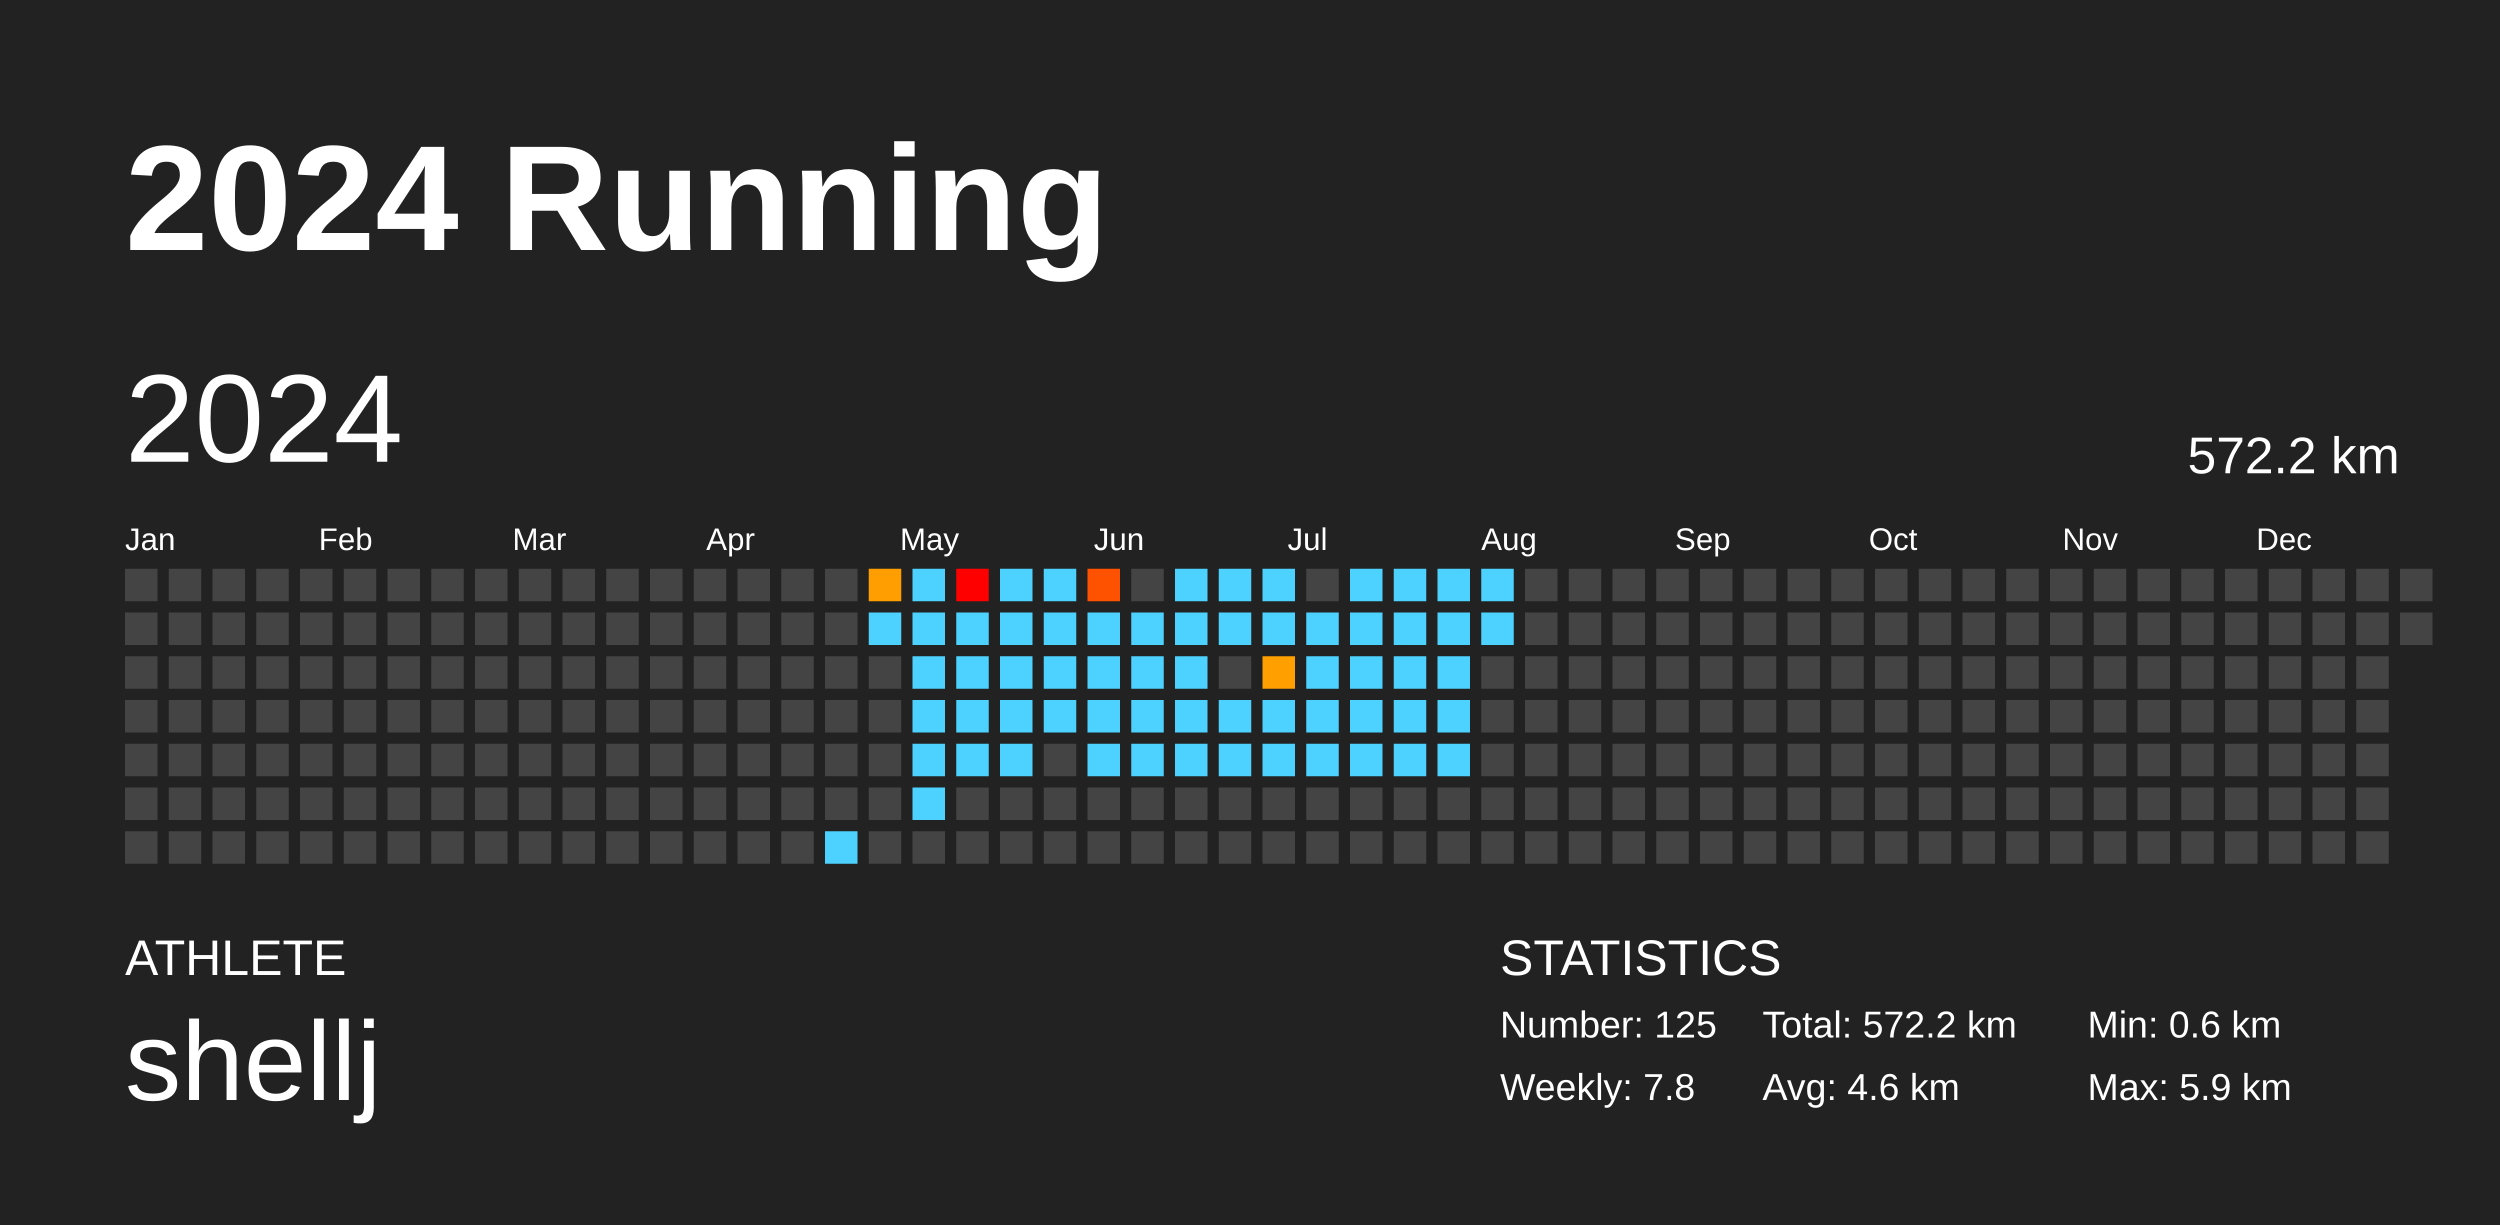
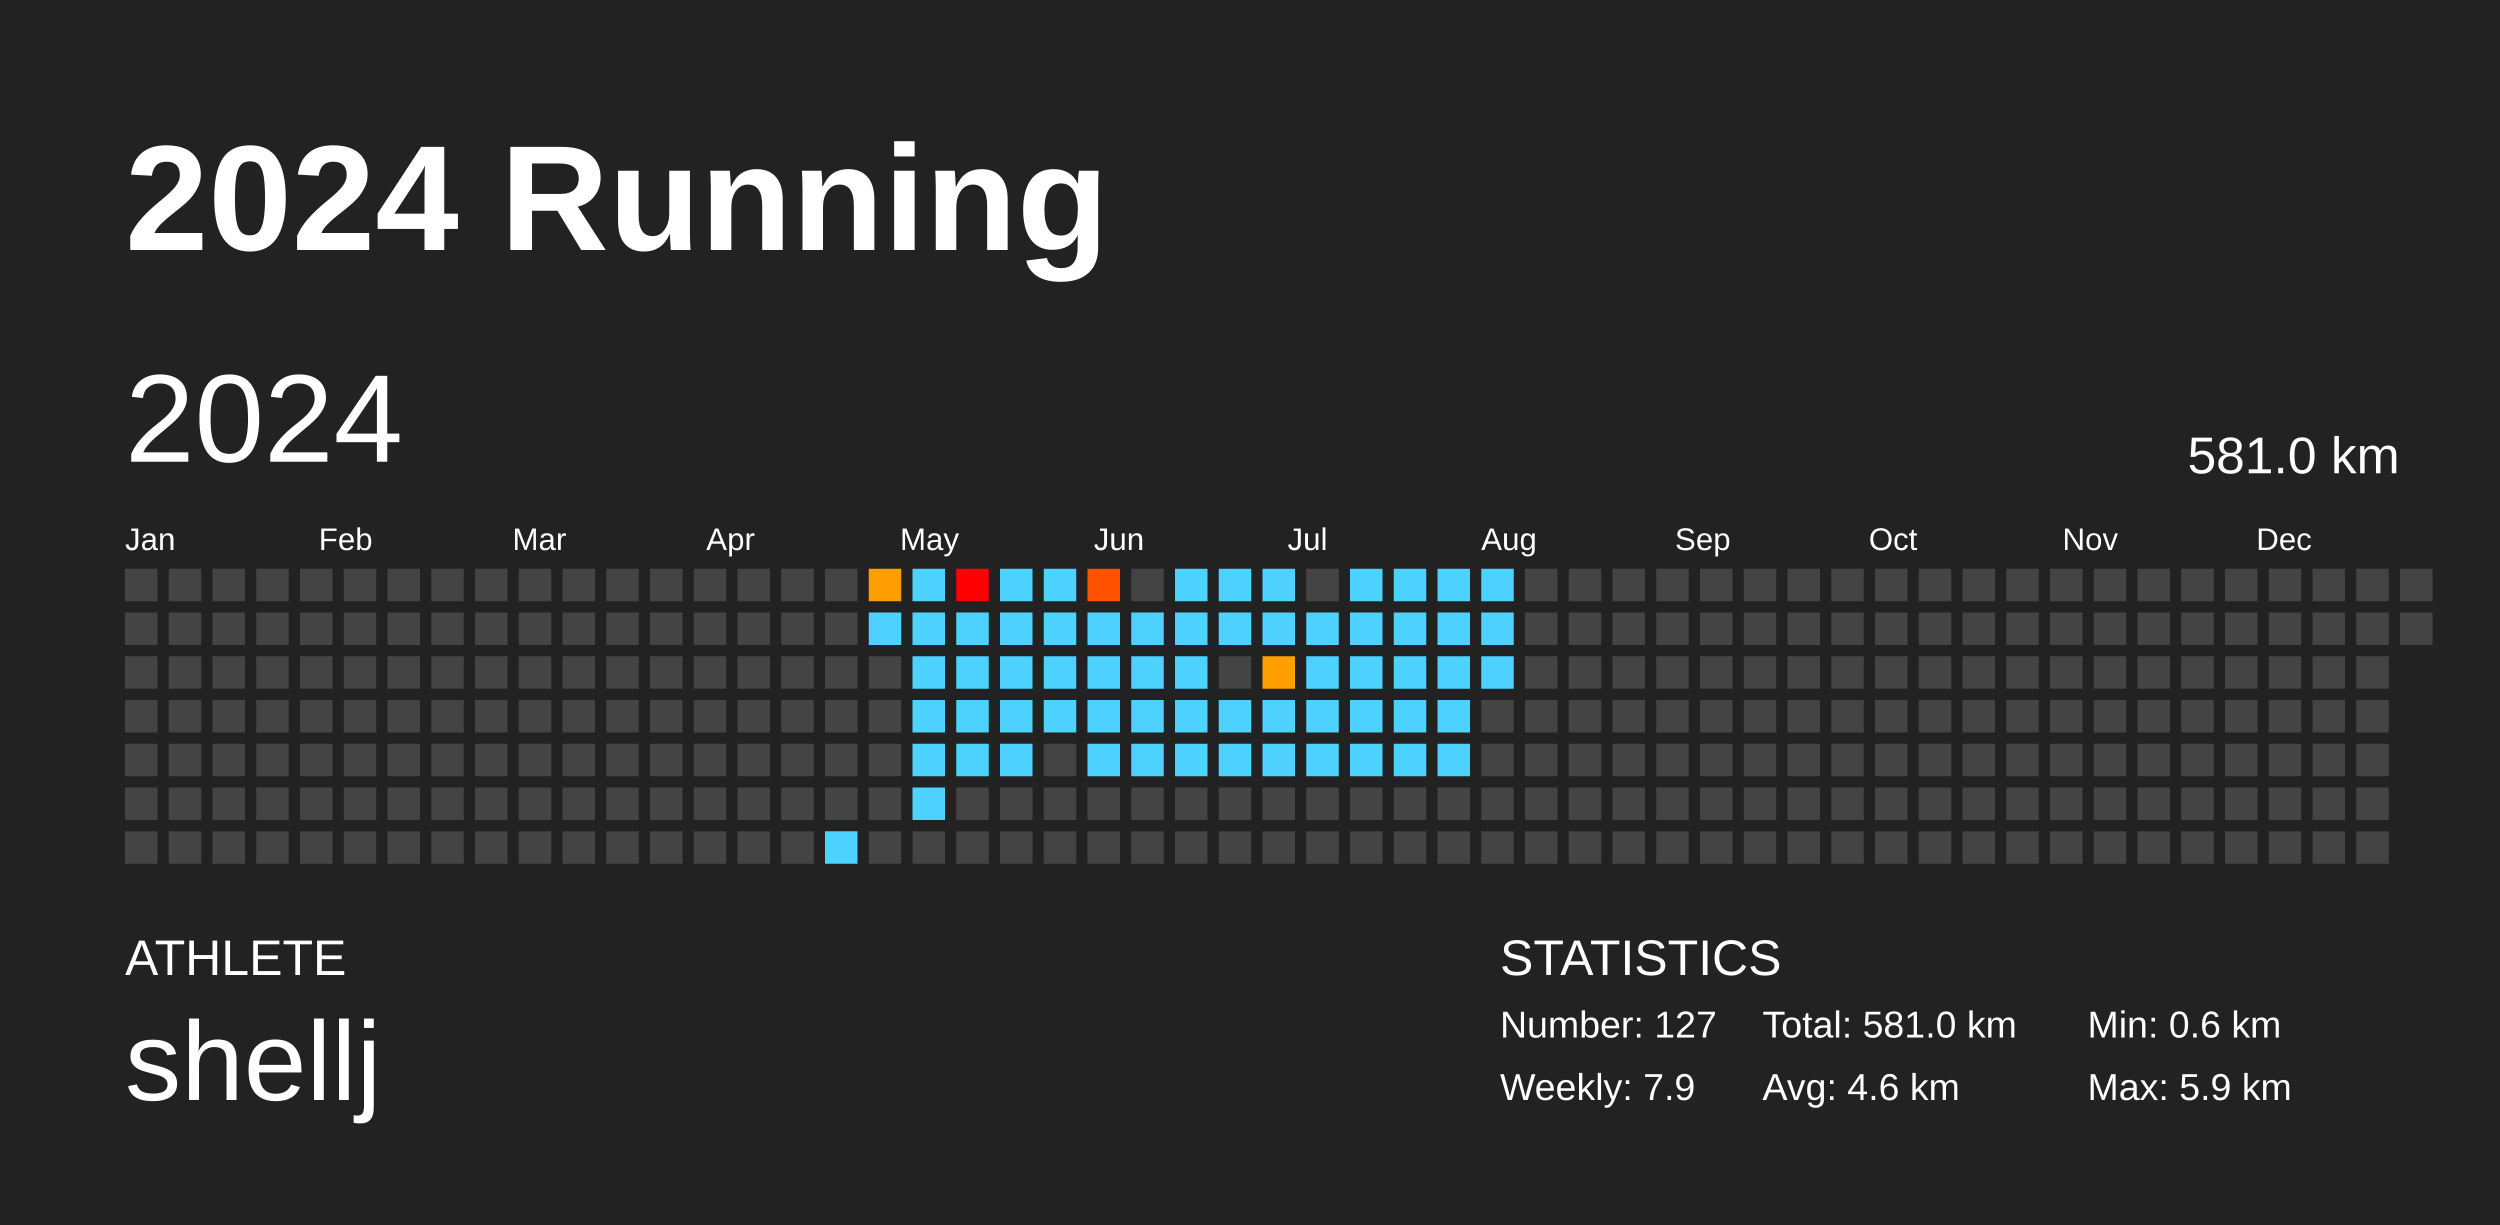
<svg xmlns="http://www.w3.org/2000/svg" baseProfile="full" height="98mm" version="1.1" viewBox="0,0,200,98" width="200mm">
  <defs />
  <rect fill="#222222" height="98" width="200" x="0" y="0" />
  <text fill="#FFFFFF" style="font-size:12px; font-family:Arial; font-weight:bold;" x="10" y="20">2024 Running</text>
  <text fill="#FFFFFF" style="font-size:4px; font-family:Arial" x="10" y="78">ATHLETE</text>
  <text fill="#FFFFFF" style="font-size:9px; font-family:Arial" x="10" y="88">shellj</text>
  <text fill="#FFFFFF" style="font-size:4px; font-family:Arial" x="120" y="78">STATISTICS</text>
-   <text fill="#FFFFFF" style="font-size:3px; font-family:Arial" x="120" y="83">Number: 125</text>
-   <text fill="#FFFFFF" style="font-size:3px; font-family:Arial" x="120" y="88">Weekly: 7.8</text>
-   <text fill="#FFFFFF" style="font-size:3px; font-family:Arial" x="141" y="83">Total: 572.2 km</text>
+   <text fill="#FFFFFF" style="font-size:3px; font-family:Arial" x="120" y="83">Number: 127</text>
+   <text fill="#FFFFFF" style="font-size:3px; font-family:Arial" x="120" y="88">Weekly: 7.9</text>
+   <text fill="#FFFFFF" style="font-size:3px; font-family:Arial" x="141" y="83">Total: 581.0 km</text>
  <text fill="#FFFFFF" style="font-size:3px; font-family:Arial" x="141" y="88">Avg: 4.6 km</text>
  <text fill="#FFFFFF" style="font-size:3px; font-family:Arial" x="167" y="83">Min: 0.6 km</text>
  <text fill="#FFFFFF" style="font-size:3px; font-family:Arial" x="167" y="88">Max: 5.9 km</text>
  <text dominant-baseline="hanging" fill="#FFFFFF" style="font-size:10.0px; font-family:Arial;" x="10" y="30">2024</text>
-   <text dominant-baseline="hanging" fill="#FFFFFF" style="font-size:4.125px; font-family:Arial;" x="175" y="35">572.2 km</text>
+   <text dominant-baseline="hanging" fill="#FFFFFF" style="font-size:4.125px; font-family:Arial;" x="175" y="35">581.0 km</text>
  <text fill="#FFFFFF" style="font-size:2.5px; font-family:Arial" x="10.0" y="44">Jan</text>
  <text fill="#FFFFFF" style="font-size:2.5px; font-family:Arial" x="25.5" y="44">Feb</text>
  <text fill="#FFFFFF" style="font-size:2.5px; font-family:Arial" x="41.0" y="44">Mar</text>
  <text fill="#FFFFFF" style="font-size:2.5px; font-family:Arial" x="56.5" y="44">Apr</text>
  <text fill="#FFFFFF" style="font-size:2.5px; font-family:Arial" x="72.0" y="44">May</text>
  <text fill="#FFFFFF" style="font-size:2.5px; font-family:Arial" x="87.5" y="44">Jun</text>
  <text fill="#FFFFFF" style="font-size:2.5px; font-family:Arial" x="103.0" y="44">Jul</text>
  <text fill="#FFFFFF" style="font-size:2.5px; font-family:Arial" x="118.5" y="44">Aug</text>
  <text fill="#FFFFFF" style="font-size:2.5px; font-family:Arial" x="134.0" y="44">Sep</text>
  <text fill="#FFFFFF" style="font-size:2.5px; font-family:Arial" x="149.5" y="44">Oct</text>
  <text fill="#FFFFFF" style="font-size:2.5px; font-family:Arial" x="165.0" y="44">Nov</text>
  <text fill="#FFFFFF" style="font-size:2.5px; font-family:Arial" x="180.5" y="44">Dec</text>
  <rect fill="#444444" height="2.6" width="2.6" x="10.0" y="45.5" />
  <rect fill="#444444" height="2.6" width="2.6" x="10.0" y="49.0" />
  <rect fill="#444444" height="2.6" width="2.6" x="10.0" y="52.5" />
  <rect fill="#444444" height="2.6" width="2.6" x="10.0" y="56.0" />
  <rect fill="#444444" height="2.6" width="2.6" x="10.0" y="59.5" />
  <rect fill="#444444" height="2.6" width="2.6" x="10.0" y="63.0" />
  <rect fill="#444444" height="2.6" width="2.6" x="10.0" y="66.5" />
  <rect fill="#444444" height="2.6" width="2.6" x="13.5" y="45.5" />
  <rect fill="#444444" height="2.6" width="2.6" x="13.5" y="49.0" />
  <rect fill="#444444" height="2.6" width="2.6" x="13.5" y="52.5" />
  <rect fill="#444444" height="2.6" width="2.6" x="13.5" y="56.0" />
  <rect fill="#444444" height="2.6" width="2.6" x="13.5" y="59.5" />
  <rect fill="#444444" height="2.6" width="2.6" x="13.5" y="63.0" />
  <rect fill="#444444" height="2.6" width="2.6" x="13.5" y="66.5" />
  <rect fill="#444444" height="2.6" width="2.6" x="17.0" y="45.5" />
  <rect fill="#444444" height="2.6" width="2.6" x="17.0" y="49.0" />
  <rect fill="#444444" height="2.6" width="2.6" x="17.0" y="52.5" />
  <rect fill="#444444" height="2.6" width="2.6" x="17.0" y="56.0" />
  <rect fill="#444444" height="2.6" width="2.6" x="17.0" y="59.5" />
  <rect fill="#444444" height="2.6" width="2.6" x="17.0" y="63.0" />
  <rect fill="#444444" height="2.6" width="2.6" x="17.0" y="66.5" />
  <rect fill="#444444" height="2.6" width="2.6" x="20.5" y="45.5" />
  <rect fill="#444444" height="2.6" width="2.6" x="20.5" y="49.0" />
  <rect fill="#444444" height="2.6" width="2.6" x="20.5" y="52.5" />
  <rect fill="#444444" height="2.6" width="2.6" x="20.5" y="56.0" />
  <rect fill="#444444" height="2.6" width="2.6" x="20.5" y="59.5" />
  <rect fill="#444444" height="2.6" width="2.6" x="20.5" y="63.0" />
  <rect fill="#444444" height="2.6" width="2.6" x="20.5" y="66.5" />
  <rect fill="#444444" height="2.6" width="2.6" x="24.0" y="45.5" />
  <rect fill="#444444" height="2.6" width="2.6" x="24.0" y="49.0" />
  <rect fill="#444444" height="2.6" width="2.6" x="24.0" y="52.5" />
  <rect fill="#444444" height="2.6" width="2.6" x="24.0" y="56.0" />
  <rect fill="#444444" height="2.6" width="2.6" x="24.0" y="59.5" />
  <rect fill="#444444" height="2.6" width="2.6" x="24.0" y="63.0" />
  <rect fill="#444444" height="2.6" width="2.6" x="24.0" y="66.5" />
  <rect fill="#444444" height="2.6" width="2.6" x="27.5" y="45.5" />
  <rect fill="#444444" height="2.6" width="2.6" x="27.5" y="49.0" />
  <rect fill="#444444" height="2.6" width="2.6" x="27.5" y="52.5" />
  <rect fill="#444444" height="2.6" width="2.6" x="27.5" y="56.0" />
  <rect fill="#444444" height="2.6" width="2.6" x="27.5" y="59.5" />
  <rect fill="#444444" height="2.6" width="2.6" x="27.5" y="63.0" />
  <rect fill="#444444" height="2.6" width="2.6" x="27.5" y="66.5" />
  <rect fill="#444444" height="2.6" width="2.6" x="31.0" y="45.5" />
  <rect fill="#444444" height="2.6" width="2.6" x="31.0" y="49.0" />
  <rect fill="#444444" height="2.6" width="2.6" x="31.0" y="52.5" />
  <rect fill="#444444" height="2.6" width="2.6" x="31.0" y="56.0" />
  <rect fill="#444444" height="2.6" width="2.6" x="31.0" y="59.5" />
  <rect fill="#444444" height="2.6" width="2.6" x="31.0" y="63.0" />
  <rect fill="#444444" height="2.6" width="2.6" x="31.0" y="66.5" />
  <rect fill="#444444" height="2.6" width="2.6" x="34.5" y="45.5" />
  <rect fill="#444444" height="2.6" width="2.6" x="34.5" y="49.0" />
  <rect fill="#444444" height="2.6" width="2.6" x="34.5" y="52.5" />
  <rect fill="#444444" height="2.6" width="2.6" x="34.5" y="56.0" />
  <rect fill="#444444" height="2.6" width="2.6" x="34.5" y="59.5" />
  <rect fill="#444444" height="2.6" width="2.6" x="34.5" y="63.0" />
  <rect fill="#444444" height="2.6" width="2.6" x="34.5" y="66.5" />
  <rect fill="#444444" height="2.6" width="2.6" x="38.0" y="45.5" />
  <rect fill="#444444" height="2.6" width="2.6" x="38.0" y="49.0" />
  <rect fill="#444444" height="2.6" width="2.6" x="38.0" y="52.5" />
  <rect fill="#444444" height="2.6" width="2.6" x="38.0" y="56.0" />
  <rect fill="#444444" height="2.6" width="2.6" x="38.0" y="59.5" />
  <rect fill="#444444" height="2.6" width="2.6" x="38.0" y="63.0" />
  <rect fill="#444444" height="2.6" width="2.6" x="38.0" y="66.5" />
  <rect fill="#444444" height="2.6" width="2.6" x="41.5" y="45.5" />
  <rect fill="#444444" height="2.6" width="2.6" x="41.5" y="49.0" />
  <rect fill="#444444" height="2.6" width="2.6" x="41.5" y="52.5" />
  <rect fill="#444444" height="2.6" width="2.6" x="41.5" y="56.0" />
  <rect fill="#444444" height="2.6" width="2.6" x="41.5" y="59.5" />
  <rect fill="#444444" height="2.6" width="2.6" x="41.5" y="63.0" />
  <rect fill="#444444" height="2.6" width="2.6" x="41.5" y="66.5" />
  <rect fill="#444444" height="2.6" width="2.6" x="45.0" y="45.5" />
  <rect fill="#444444" height="2.6" width="2.6" x="45.0" y="49.0" />
  <rect fill="#444444" height="2.6" width="2.6" x="45.0" y="52.5" />
  <rect fill="#444444" height="2.6" width="2.6" x="45.0" y="56.0" />
  <rect fill="#444444" height="2.6" width="2.6" x="45.0" y="59.5" />
  <rect fill="#444444" height="2.6" width="2.6" x="45.0" y="63.0" />
  <rect fill="#444444" height="2.6" width="2.6" x="45.0" y="66.5" />
  <rect fill="#444444" height="2.6" width="2.6" x="48.5" y="45.5" />
  <rect fill="#444444" height="2.6" width="2.6" x="48.5" y="49.0" />
  <rect fill="#444444" height="2.6" width="2.6" x="48.5" y="52.5" />
  <rect fill="#444444" height="2.6" width="2.6" x="48.5" y="56.0" />
  <rect fill="#444444" height="2.6" width="2.6" x="48.5" y="59.5" />
  <rect fill="#444444" height="2.6" width="2.6" x="48.5" y="63.0" />
  <rect fill="#444444" height="2.6" width="2.6" x="48.5" y="66.5" />
  <rect fill="#444444" height="2.6" width="2.6" x="52.0" y="45.5" />
  <rect fill="#444444" height="2.6" width="2.6" x="52.0" y="49.0" />
  <rect fill="#444444" height="2.6" width="2.6" x="52.0" y="52.5" />
  <rect fill="#444444" height="2.6" width="2.6" x="52.0" y="56.0" />
  <rect fill="#444444" height="2.6" width="2.6" x="52.0" y="59.5" />
  <rect fill="#444444" height="2.6" width="2.6" x="52.0" y="63.0" />
  <rect fill="#444444" height="2.6" width="2.6" x="52.0" y="66.5" />
  <rect fill="#444444" height="2.6" width="2.6" x="55.5" y="45.5" />
  <rect fill="#444444" height="2.6" width="2.6" x="55.5" y="49.0" />
  <rect fill="#444444" height="2.6" width="2.6" x="55.5" y="52.5" />
  <rect fill="#444444" height="2.6" width="2.6" x="55.5" y="56.0" />
  <rect fill="#444444" height="2.6" width="2.6" x="55.5" y="59.5" />
  <rect fill="#444444" height="2.6" width="2.6" x="55.5" y="63.0" />
  <rect fill="#444444" height="2.6" width="2.6" x="55.5" y="66.5" />
  <rect fill="#444444" height="2.6" width="2.6" x="59.0" y="45.5" />
  <rect fill="#444444" height="2.6" width="2.6" x="59.0" y="49.0" />
  <rect fill="#444444" height="2.6" width="2.6" x="59.0" y="52.5" />
  <rect fill="#444444" height="2.6" width="2.6" x="59.0" y="56.0" />
  <rect fill="#444444" height="2.6" width="2.6" x="59.0" y="59.5" />
  <rect fill="#444444" height="2.6" width="2.6" x="59.0" y="63.0" />
  <rect fill="#444444" height="2.6" width="2.6" x="59.0" y="66.5" />
  <rect fill="#444444" height="2.6" width="2.6" x="62.5" y="45.5" />
  <rect fill="#444444" height="2.6" width="2.6" x="62.5" y="49.0" />
  <rect fill="#444444" height="2.6" width="2.6" x="62.5" y="52.5" />
  <rect fill="#444444" height="2.6" width="2.6" x="62.5" y="56.0" />
  <rect fill="#444444" height="2.6" width="2.6" x="62.5" y="59.5" />
  <rect fill="#444444" height="2.6" width="2.6" x="62.5" y="63.0" />
  <rect fill="#444444" height="2.6" width="2.6" x="62.5" y="66.5" />
  <rect fill="#444444" height="2.6" width="2.6" x="66.0" y="45.5" />
  <rect fill="#444444" height="2.6" width="2.6" x="66.0" y="49.0" />
  <rect fill="#444444" height="2.6" width="2.6" x="66.0" y="52.5" />
  <rect fill="#444444" height="2.6" width="2.6" x="66.0" y="56.0" />
  <rect fill="#444444" height="2.6" width="2.6" x="66.0" y="59.5" />
  <rect fill="#444444" height="2.6" width="2.6" x="66.0" y="63.0" />
  <rect fill="#4dd2ff" height="2.6" width="2.6" x="66.0" y="66.5" />
  <rect fill="#ff9e00" height="2.6" width="2.6" x="69.5" y="45.5" />
  <rect fill="#4dd2ff" height="2.6" width="2.6" x="69.5" y="49.0" />
  <rect fill="#444444" height="2.6" width="2.6" x="69.5" y="52.5" />
  <rect fill="#444444" height="2.6" width="2.6" x="69.5" y="56.0" />
  <rect fill="#444444" height="2.6" width="2.6" x="69.5" y="59.5" />
  <rect fill="#444444" height="2.6" width="2.6" x="69.5" y="63.0" />
  <rect fill="#444444" height="2.6" width="2.6" x="69.5" y="66.5" />
  <rect fill="#4dd2ff" height="2.6" width="2.6" x="73.0" y="45.5" />
  <rect fill="#4dd2ff" height="2.6" width="2.6" x="73.0" y="49.0" />
  <rect fill="#4dd2ff" height="2.6" width="2.6" x="73.0" y="52.5" />
  <rect fill="#4dd2ff" height="2.6" width="2.6" x="73.0" y="56.0" />
  <rect fill="#4dd2ff" height="2.6" width="2.6" x="73.0" y="59.5" />
  <rect fill="#4dd2ff" height="2.6" width="2.6" x="73.0" y="63.0" />
  <rect fill="#444444" height="2.6" width="2.6" x="73.0" y="66.5" />
  <rect fill="red" height="2.6" width="2.6" x="76.5" y="45.5" />
  <rect fill="#4dd2ff" height="2.6" width="2.6" x="76.5" y="49.0" />
  <rect fill="#4dd2ff" height="2.6" width="2.6" x="76.5" y="52.5" />
  <rect fill="#4dd2ff" height="2.6" width="2.6" x="76.5" y="56.0" />
  <rect fill="#4dd2ff" height="2.6" width="2.6" x="76.5" y="59.5" />
  <rect fill="#444444" height="2.6" width="2.6" x="76.5" y="63.0" />
  <rect fill="#444444" height="2.6" width="2.6" x="76.5" y="66.5" />
  <rect fill="#4dd2ff" height="2.6" width="2.6" x="80.0" y="45.5" />
  <rect fill="#4dd2ff" height="2.6" width="2.6" x="80.0" y="49.0" />
  <rect fill="#4dd2ff" height="2.6" width="2.6" x="80.0" y="52.5" />
  <rect fill="#4dd2ff" height="2.6" width="2.6" x="80.0" y="56.0" />
  <rect fill="#4dd2ff" height="2.6" width="2.6" x="80.0" y="59.5" />
  <rect fill="#444444" height="2.6" width="2.6" x="80.0" y="63.0" />
  <rect fill="#444444" height="2.6" width="2.6" x="80.0" y="66.5" />
  <rect fill="#4dd2ff" height="2.6" width="2.6" x="83.5" y="45.5" />
  <rect fill="#4dd2ff" height="2.6" width="2.6" x="83.5" y="49.0" />
  <rect fill="#4dd2ff" height="2.6" width="2.6" x="83.5" y="52.5" />
  <rect fill="#4dd2ff" height="2.6" width="2.6" x="83.5" y="56.0" />
  <rect fill="#444444" height="2.6" width="2.6" x="83.5" y="59.5" />
  <rect fill="#444444" height="2.6" width="2.6" x="83.5" y="63.0" />
  <rect fill="#444444" height="2.6" width="2.6" x="83.5" y="66.5" />
  <rect fill="#ff5200" height="2.6" width="2.6" x="87.0" y="45.5" />
  <rect fill="#4dd2ff" height="2.6" width="2.6" x="87.0" y="49.0" />
  <rect fill="#4dd2ff" height="2.6" width="2.6" x="87.0" y="52.5" />
  <rect fill="#4dd2ff" height="2.6" width="2.6" x="87.0" y="56.0" />
  <rect fill="#4dd2ff" height="2.6" width="2.6" x="87.0" y="59.5" />
  <rect fill="#444444" height="2.6" width="2.6" x="87.0" y="63.0" />
  <rect fill="#444444" height="2.6" width="2.6" x="87.0" y="66.5" />
  <rect fill="#444444" height="2.6" width="2.6" x="90.5" y="45.5" />
  <rect fill="#4dd2ff" height="2.6" width="2.6" x="90.5" y="49.0" />
  <rect fill="#4dd2ff" height="2.6" width="2.6" x="90.5" y="52.5" />
  <rect fill="#4dd2ff" height="2.6" width="2.6" x="90.5" y="56.0" />
  <rect fill="#4dd2ff" height="2.6" width="2.6" x="90.5" y="59.5" />
  <rect fill="#444444" height="2.6" width="2.6" x="90.5" y="63.0" />
  <rect fill="#444444" height="2.6" width="2.6" x="90.5" y="66.5" />
  <rect fill="#4dd2ff" height="2.6" width="2.6" x="94.0" y="45.5" />
  <rect fill="#4dd2ff" height="2.6" width="2.6" x="94.0" y="49.0" />
  <rect fill="#4dd2ff" height="2.6" width="2.6" x="94.0" y="52.5" />
  <rect fill="#4dd2ff" height="2.6" width="2.6" x="94.0" y="56.0" />
  <rect fill="#4dd2ff" height="2.6" width="2.6" x="94.0" y="59.5" />
  <rect fill="#444444" height="2.6" width="2.6" x="94.0" y="63.0" />
  <rect fill="#444444" height="2.6" width="2.6" x="94.0" y="66.5" />
  <rect fill="#4dd2ff" height="2.6" width="2.6" x="97.5" y="45.5" />
  <rect fill="#4dd2ff" height="2.6" width="2.6" x="97.5" y="49.0" />
  <rect fill="#444444" height="2.6" width="2.6" x="97.5" y="52.5" />
  <rect fill="#4dd2ff" height="2.6" width="2.6" x="97.5" y="56.0" />
  <rect fill="#4dd2ff" height="2.6" width="2.6" x="97.5" y="59.5" />
  <rect fill="#444444" height="2.6" width="2.6" x="97.5" y="63.0" />
  <rect fill="#444444" height="2.6" width="2.6" x="97.5" y="66.5" />
  <rect fill="#4dd2ff" height="2.6" width="2.6" x="101.0" y="45.5" />
  <rect fill="#4dd2ff" height="2.6" width="2.6" x="101.0" y="49.0" />
  <rect fill="#ffa000" height="2.6" width="2.6" x="101.0" y="52.5" />
  <rect fill="#4dd2ff" height="2.6" width="2.6" x="101.0" y="56.0" />
  <rect fill="#4dd2ff" height="2.6" width="2.6" x="101.0" y="59.5" />
  <rect fill="#444444" height="2.6" width="2.6" x="101.0" y="63.0" />
  <rect fill="#444444" height="2.6" width="2.6" x="101.0" y="66.5" />
  <rect fill="#444444" height="2.6" width="2.6" x="104.5" y="45.5" />
  <rect fill="#4dd2ff" height="2.6" width="2.6" x="104.5" y="49.0" />
  <rect fill="#4dd2ff" height="2.6" width="2.6" x="104.5" y="52.5" />
  <rect fill="#4dd2ff" height="2.6" width="2.6" x="104.5" y="56.0" />
  <rect fill="#4dd2ff" height="2.6" width="2.6" x="104.5" y="59.5" />
  <rect fill="#444444" height="2.6" width="2.6" x="104.5" y="63.0" />
  <rect fill="#444444" height="2.6" width="2.6" x="104.5" y="66.5" />
  <rect fill="#4dd2ff" height="2.6" width="2.6" x="108.0" y="45.5" />
  <rect fill="#4dd2ff" height="2.6" width="2.6" x="108.0" y="49.0" />
  <rect fill="#4dd2ff" height="2.6" width="2.6" x="108.0" y="52.5" />
  <rect fill="#4dd2ff" height="2.6" width="2.6" x="108.0" y="56.0" />
  <rect fill="#4dd2ff" height="2.6" width="2.6" x="108.0" y="59.5" />
  <rect fill="#444444" height="2.6" width="2.6" x="108.0" y="63.0" />
  <rect fill="#444444" height="2.6" width="2.6" x="108.0" y="66.5" />
  <rect fill="#4dd2ff" height="2.6" width="2.6" x="111.5" y="45.5" />
  <rect fill="#4dd2ff" height="2.6" width="2.6" x="111.5" y="49.0" />
  <rect fill="#4dd2ff" height="2.6" width="2.6" x="111.5" y="52.5" />
  <rect fill="#4dd2ff" height="2.6" width="2.6" x="111.5" y="56.0" />
  <rect fill="#4dd2ff" height="2.6" width="2.6" x="111.5" y="59.5" />
  <rect fill="#444444" height="2.6" width="2.6" x="111.5" y="63.0" />
  <rect fill="#444444" height="2.6" width="2.6" x="111.5" y="66.5" />
  <rect fill="#4dd2ff" height="2.6" width="2.6" x="115.0" y="45.5" />
  <rect fill="#4dd2ff" height="2.6" width="2.6" x="115.0" y="49.0" />
  <rect fill="#4dd2ff" height="2.6" width="2.6" x="115.0" y="52.5" />
  <rect fill="#4dd2ff" height="2.6" width="2.6" x="115.0" y="56.0" />
  <rect fill="#4dd2ff" height="2.6" width="2.6" x="115.0" y="59.5" />
  <rect fill="#444444" height="2.6" width="2.6" x="115.0" y="63.0" />
  <rect fill="#444444" height="2.6" width="2.6" x="115.0" y="66.5" />
  <rect fill="#4dd2ff" height="2.6" width="2.6" x="118.5" y="45.5" />
  <rect fill="#4dd2ff" height="2.6" width="2.6" x="118.5" y="49.0" />
-   <rect fill="#444444" height="2.6" width="2.6" x="118.5" y="52.5" />
+   <rect fill="#4dd2ff" height="2.6" width="2.6" x="118.5" y="52.5" />
  <rect fill="#444444" height="2.6" width="2.6" x="118.5" y="56.0" />
  <rect fill="#444444" height="2.6" width="2.6" x="118.5" y="59.5" />
  <rect fill="#444444" height="2.6" width="2.6" x="118.5" y="63.0" />
  <rect fill="#444444" height="2.6" width="2.6" x="118.5" y="66.5" />
  <rect fill="#444444" height="2.6" width="2.6" x="122.0" y="45.5" />
  <rect fill="#444444" height="2.6" width="2.6" x="122.0" y="49.0" />
  <rect fill="#444444" height="2.6" width="2.6" x="122.0" y="52.5" />
  <rect fill="#444444" height="2.6" width="2.6" x="122.0" y="56.0" />
  <rect fill="#444444" height="2.6" width="2.6" x="122.0" y="59.5" />
  <rect fill="#444444" height="2.6" width="2.6" x="122.0" y="63.0" />
  <rect fill="#444444" height="2.6" width="2.6" x="122.0" y="66.5" />
  <rect fill="#444444" height="2.6" width="2.6" x="125.5" y="45.5" />
  <rect fill="#444444" height="2.6" width="2.6" x="125.5" y="49.0" />
  <rect fill="#444444" height="2.6" width="2.6" x="125.5" y="52.5" />
  <rect fill="#444444" height="2.6" width="2.6" x="125.5" y="56.0" />
  <rect fill="#444444" height="2.6" width="2.6" x="125.5" y="59.5" />
  <rect fill="#444444" height="2.6" width="2.6" x="125.5" y="63.0" />
  <rect fill="#444444" height="2.6" width="2.6" x="125.5" y="66.5" />
  <rect fill="#444444" height="2.6" width="2.6" x="129.0" y="45.5" />
  <rect fill="#444444" height="2.6" width="2.6" x="129.0" y="49.0" />
  <rect fill="#444444" height="2.6" width="2.6" x="129.0" y="52.5" />
  <rect fill="#444444" height="2.6" width="2.6" x="129.0" y="56.0" />
  <rect fill="#444444" height="2.6" width="2.6" x="129.0" y="59.5" />
  <rect fill="#444444" height="2.6" width="2.6" x="129.0" y="63.0" />
  <rect fill="#444444" height="2.6" width="2.6" x="129.0" y="66.5" />
  <rect fill="#444444" height="2.6" width="2.6" x="132.5" y="45.5" />
  <rect fill="#444444" height="2.6" width="2.6" x="132.5" y="49.0" />
  <rect fill="#444444" height="2.6" width="2.6" x="132.5" y="52.5" />
  <rect fill="#444444" height="2.6" width="2.6" x="132.5" y="56.0" />
  <rect fill="#444444" height="2.6" width="2.6" x="132.5" y="59.5" />
  <rect fill="#444444" height="2.6" width="2.6" x="132.5" y="63.0" />
  <rect fill="#444444" height="2.6" width="2.6" x="132.5" y="66.5" />
  <rect fill="#444444" height="2.6" width="2.6" x="136.0" y="45.5" />
  <rect fill="#444444" height="2.6" width="2.6" x="136.0" y="49.0" />
  <rect fill="#444444" height="2.6" width="2.6" x="136.0" y="52.5" />
  <rect fill="#444444" height="2.6" width="2.6" x="136.0" y="56.0" />
  <rect fill="#444444" height="2.6" width="2.6" x="136.0" y="59.5" />
  <rect fill="#444444" height="2.6" width="2.6" x="136.0" y="63.0" />
  <rect fill="#444444" height="2.6" width="2.6" x="136.0" y="66.5" />
  <rect fill="#444444" height="2.6" width="2.6" x="139.5" y="45.5" />
  <rect fill="#444444" height="2.6" width="2.6" x="139.5" y="49.0" />
  <rect fill="#444444" height="2.6" width="2.6" x="139.5" y="52.5" />
  <rect fill="#444444" height="2.6" width="2.6" x="139.5" y="56.0" />
  <rect fill="#444444" height="2.6" width="2.6" x="139.5" y="59.5" />
  <rect fill="#444444" height="2.6" width="2.6" x="139.5" y="63.0" />
  <rect fill="#444444" height="2.6" width="2.6" x="139.5" y="66.5" />
  <rect fill="#444444" height="2.6" width="2.6" x="143.0" y="45.5" />
  <rect fill="#444444" height="2.6" width="2.6" x="143.0" y="49.0" />
  <rect fill="#444444" height="2.6" width="2.6" x="143.0" y="52.5" />
  <rect fill="#444444" height="2.6" width="2.6" x="143.0" y="56.0" />
  <rect fill="#444444" height="2.6" width="2.6" x="143.0" y="59.5" />
  <rect fill="#444444" height="2.6" width="2.6" x="143.0" y="63.0" />
  <rect fill="#444444" height="2.6" width="2.6" x="143.0" y="66.5" />
  <rect fill="#444444" height="2.6" width="2.6" x="146.5" y="45.5" />
  <rect fill="#444444" height="2.6" width="2.6" x="146.5" y="49.0" />
  <rect fill="#444444" height="2.6" width="2.6" x="146.5" y="52.5" />
  <rect fill="#444444" height="2.6" width="2.6" x="146.5" y="56.0" />
  <rect fill="#444444" height="2.6" width="2.6" x="146.5" y="59.5" />
  <rect fill="#444444" height="2.6" width="2.6" x="146.5" y="63.0" />
  <rect fill="#444444" height="2.6" width="2.6" x="146.5" y="66.5" />
  <rect fill="#444444" height="2.6" width="2.6" x="150.0" y="45.5" />
  <rect fill="#444444" height="2.6" width="2.6" x="150.0" y="49.0" />
  <rect fill="#444444" height="2.6" width="2.6" x="150.0" y="52.5" />
  <rect fill="#444444" height="2.6" width="2.6" x="150.0" y="56.0" />
  <rect fill="#444444" height="2.6" width="2.6" x="150.0" y="59.5" />
  <rect fill="#444444" height="2.6" width="2.6" x="150.0" y="63.0" />
  <rect fill="#444444" height="2.6" width="2.6" x="150.0" y="66.5" />
  <rect fill="#444444" height="2.6" width="2.6" x="153.5" y="45.5" />
  <rect fill="#444444" height="2.6" width="2.6" x="153.5" y="49.0" />
  <rect fill="#444444" height="2.6" width="2.6" x="153.5" y="52.5" />
  <rect fill="#444444" height="2.6" width="2.6" x="153.5" y="56.0" />
  <rect fill="#444444" height="2.6" width="2.6" x="153.5" y="59.5" />
  <rect fill="#444444" height="2.6" width="2.6" x="153.5" y="63.0" />
  <rect fill="#444444" height="2.6" width="2.6" x="153.5" y="66.5" />
  <rect fill="#444444" height="2.6" width="2.6" x="157.0" y="45.5" />
  <rect fill="#444444" height="2.6" width="2.6" x="157.0" y="49.0" />
  <rect fill="#444444" height="2.6" width="2.6" x="157.0" y="52.5" />
  <rect fill="#444444" height="2.6" width="2.6" x="157.0" y="56.0" />
  <rect fill="#444444" height="2.6" width="2.6" x="157.0" y="59.5" />
  <rect fill="#444444" height="2.6" width="2.6" x="157.0" y="63.0" />
  <rect fill="#444444" height="2.6" width="2.6" x="157.0" y="66.5" />
  <rect fill="#444444" height="2.6" width="2.6" x="160.5" y="45.5" />
  <rect fill="#444444" height="2.6" width="2.6" x="160.5" y="49.0" />
  <rect fill="#444444" height="2.6" width="2.6" x="160.5" y="52.5" />
  <rect fill="#444444" height="2.6" width="2.6" x="160.5" y="56.0" />
  <rect fill="#444444" height="2.6" width="2.6" x="160.5" y="59.5" />
  <rect fill="#444444" height="2.6" width="2.6" x="160.5" y="63.0" />
  <rect fill="#444444" height="2.6" width="2.6" x="160.5" y="66.5" />
  <rect fill="#444444" height="2.6" width="2.6" x="164.0" y="45.5" />
  <rect fill="#444444" height="2.6" width="2.6" x="164.0" y="49.0" />
  <rect fill="#444444" height="2.6" width="2.6" x="164.0" y="52.5" />
  <rect fill="#444444" height="2.6" width="2.6" x="164.0" y="56.0" />
  <rect fill="#444444" height="2.6" width="2.6" x="164.0" y="59.5" />
  <rect fill="#444444" height="2.6" width="2.6" x="164.0" y="63.0" />
  <rect fill="#444444" height="2.6" width="2.6" x="164.0" y="66.5" />
  <rect fill="#444444" height="2.6" width="2.6" x="167.5" y="45.5" />
  <rect fill="#444444" height="2.6" width="2.6" x="167.5" y="49.0" />
  <rect fill="#444444" height="2.6" width="2.6" x="167.5" y="52.5" />
  <rect fill="#444444" height="2.6" width="2.6" x="167.5" y="56.0" />
  <rect fill="#444444" height="2.6" width="2.6" x="167.5" y="59.5" />
  <rect fill="#444444" height="2.6" width="2.6" x="167.5" y="63.0" />
  <rect fill="#444444" height="2.6" width="2.6" x="167.5" y="66.5" />
  <rect fill="#444444" height="2.6" width="2.6" x="171.0" y="45.5" />
  <rect fill="#444444" height="2.6" width="2.6" x="171.0" y="49.0" />
  <rect fill="#444444" height="2.6" width="2.6" x="171.0" y="52.5" />
  <rect fill="#444444" height="2.6" width="2.6" x="171.0" y="56.0" />
  <rect fill="#444444" height="2.6" width="2.6" x="171.0" y="59.5" />
  <rect fill="#444444" height="2.6" width="2.6" x="171.0" y="63.0" />
  <rect fill="#444444" height="2.6" width="2.6" x="171.0" y="66.5" />
  <rect fill="#444444" height="2.6" width="2.6" x="174.5" y="45.5" />
  <rect fill="#444444" height="2.6" width="2.6" x="174.5" y="49.0" />
  <rect fill="#444444" height="2.6" width="2.6" x="174.5" y="52.5" />
  <rect fill="#444444" height="2.6" width="2.6" x="174.5" y="56.0" />
  <rect fill="#444444" height="2.6" width="2.6" x="174.5" y="59.5" />
  <rect fill="#444444" height="2.6" width="2.6" x="174.5" y="63.0" />
  <rect fill="#444444" height="2.6" width="2.6" x="174.5" y="66.5" />
  <rect fill="#444444" height="2.6" width="2.6" x="178.0" y="45.5" />
  <rect fill="#444444" height="2.6" width="2.6" x="178.0" y="49.0" />
  <rect fill="#444444" height="2.6" width="2.6" x="178.0" y="52.5" />
  <rect fill="#444444" height="2.6" width="2.6" x="178.0" y="56.0" />
  <rect fill="#444444" height="2.6" width="2.6" x="178.0" y="59.5" />
  <rect fill="#444444" height="2.6" width="2.6" x="178.0" y="63.0" />
  <rect fill="#444444" height="2.6" width="2.6" x="178.0" y="66.5" />
  <rect fill="#444444" height="2.6" width="2.6" x="181.5" y="45.5" />
  <rect fill="#444444" height="2.6" width="2.6" x="181.5" y="49.0" />
  <rect fill="#444444" height="2.6" width="2.6" x="181.5" y="52.5" />
  <rect fill="#444444" height="2.6" width="2.6" x="181.5" y="56.0" />
  <rect fill="#444444" height="2.6" width="2.6" x="181.5" y="59.5" />
  <rect fill="#444444" height="2.6" width="2.6" x="181.5" y="63.0" />
  <rect fill="#444444" height="2.6" width="2.6" x="181.5" y="66.5" />
  <rect fill="#444444" height="2.6" width="2.6" x="185.0" y="45.5" />
  <rect fill="#444444" height="2.6" width="2.6" x="185.0" y="49.0" />
  <rect fill="#444444" height="2.6" width="2.6" x="185.0" y="52.5" />
  <rect fill="#444444" height="2.6" width="2.6" x="185.0" y="56.0" />
  <rect fill="#444444" height="2.6" width="2.6" x="185.0" y="59.5" />
  <rect fill="#444444" height="2.6" width="2.6" x="185.0" y="63.0" />
  <rect fill="#444444" height="2.6" width="2.6" x="185.0" y="66.5" />
  <rect fill="#444444" height="2.6" width="2.6" x="188.5" y="45.5" />
  <rect fill="#444444" height="2.6" width="2.6" x="188.5" y="49.0" />
  <rect fill="#444444" height="2.6" width="2.6" x="188.5" y="52.5" />
  <rect fill="#444444" height="2.6" width="2.6" x="188.5" y="56.0" />
  <rect fill="#444444" height="2.6" width="2.6" x="188.5" y="59.5" />
  <rect fill="#444444" height="2.6" width="2.6" x="188.5" y="63.0" />
  <rect fill="#444444" height="2.6" width="2.6" x="188.5" y="66.5" />
  <rect fill="#444444" height="2.6" width="2.6" x="192.0" y="45.5" />
  <rect fill="#444444" height="2.6" width="2.6" x="192.0" y="49.0" />
</svg>
